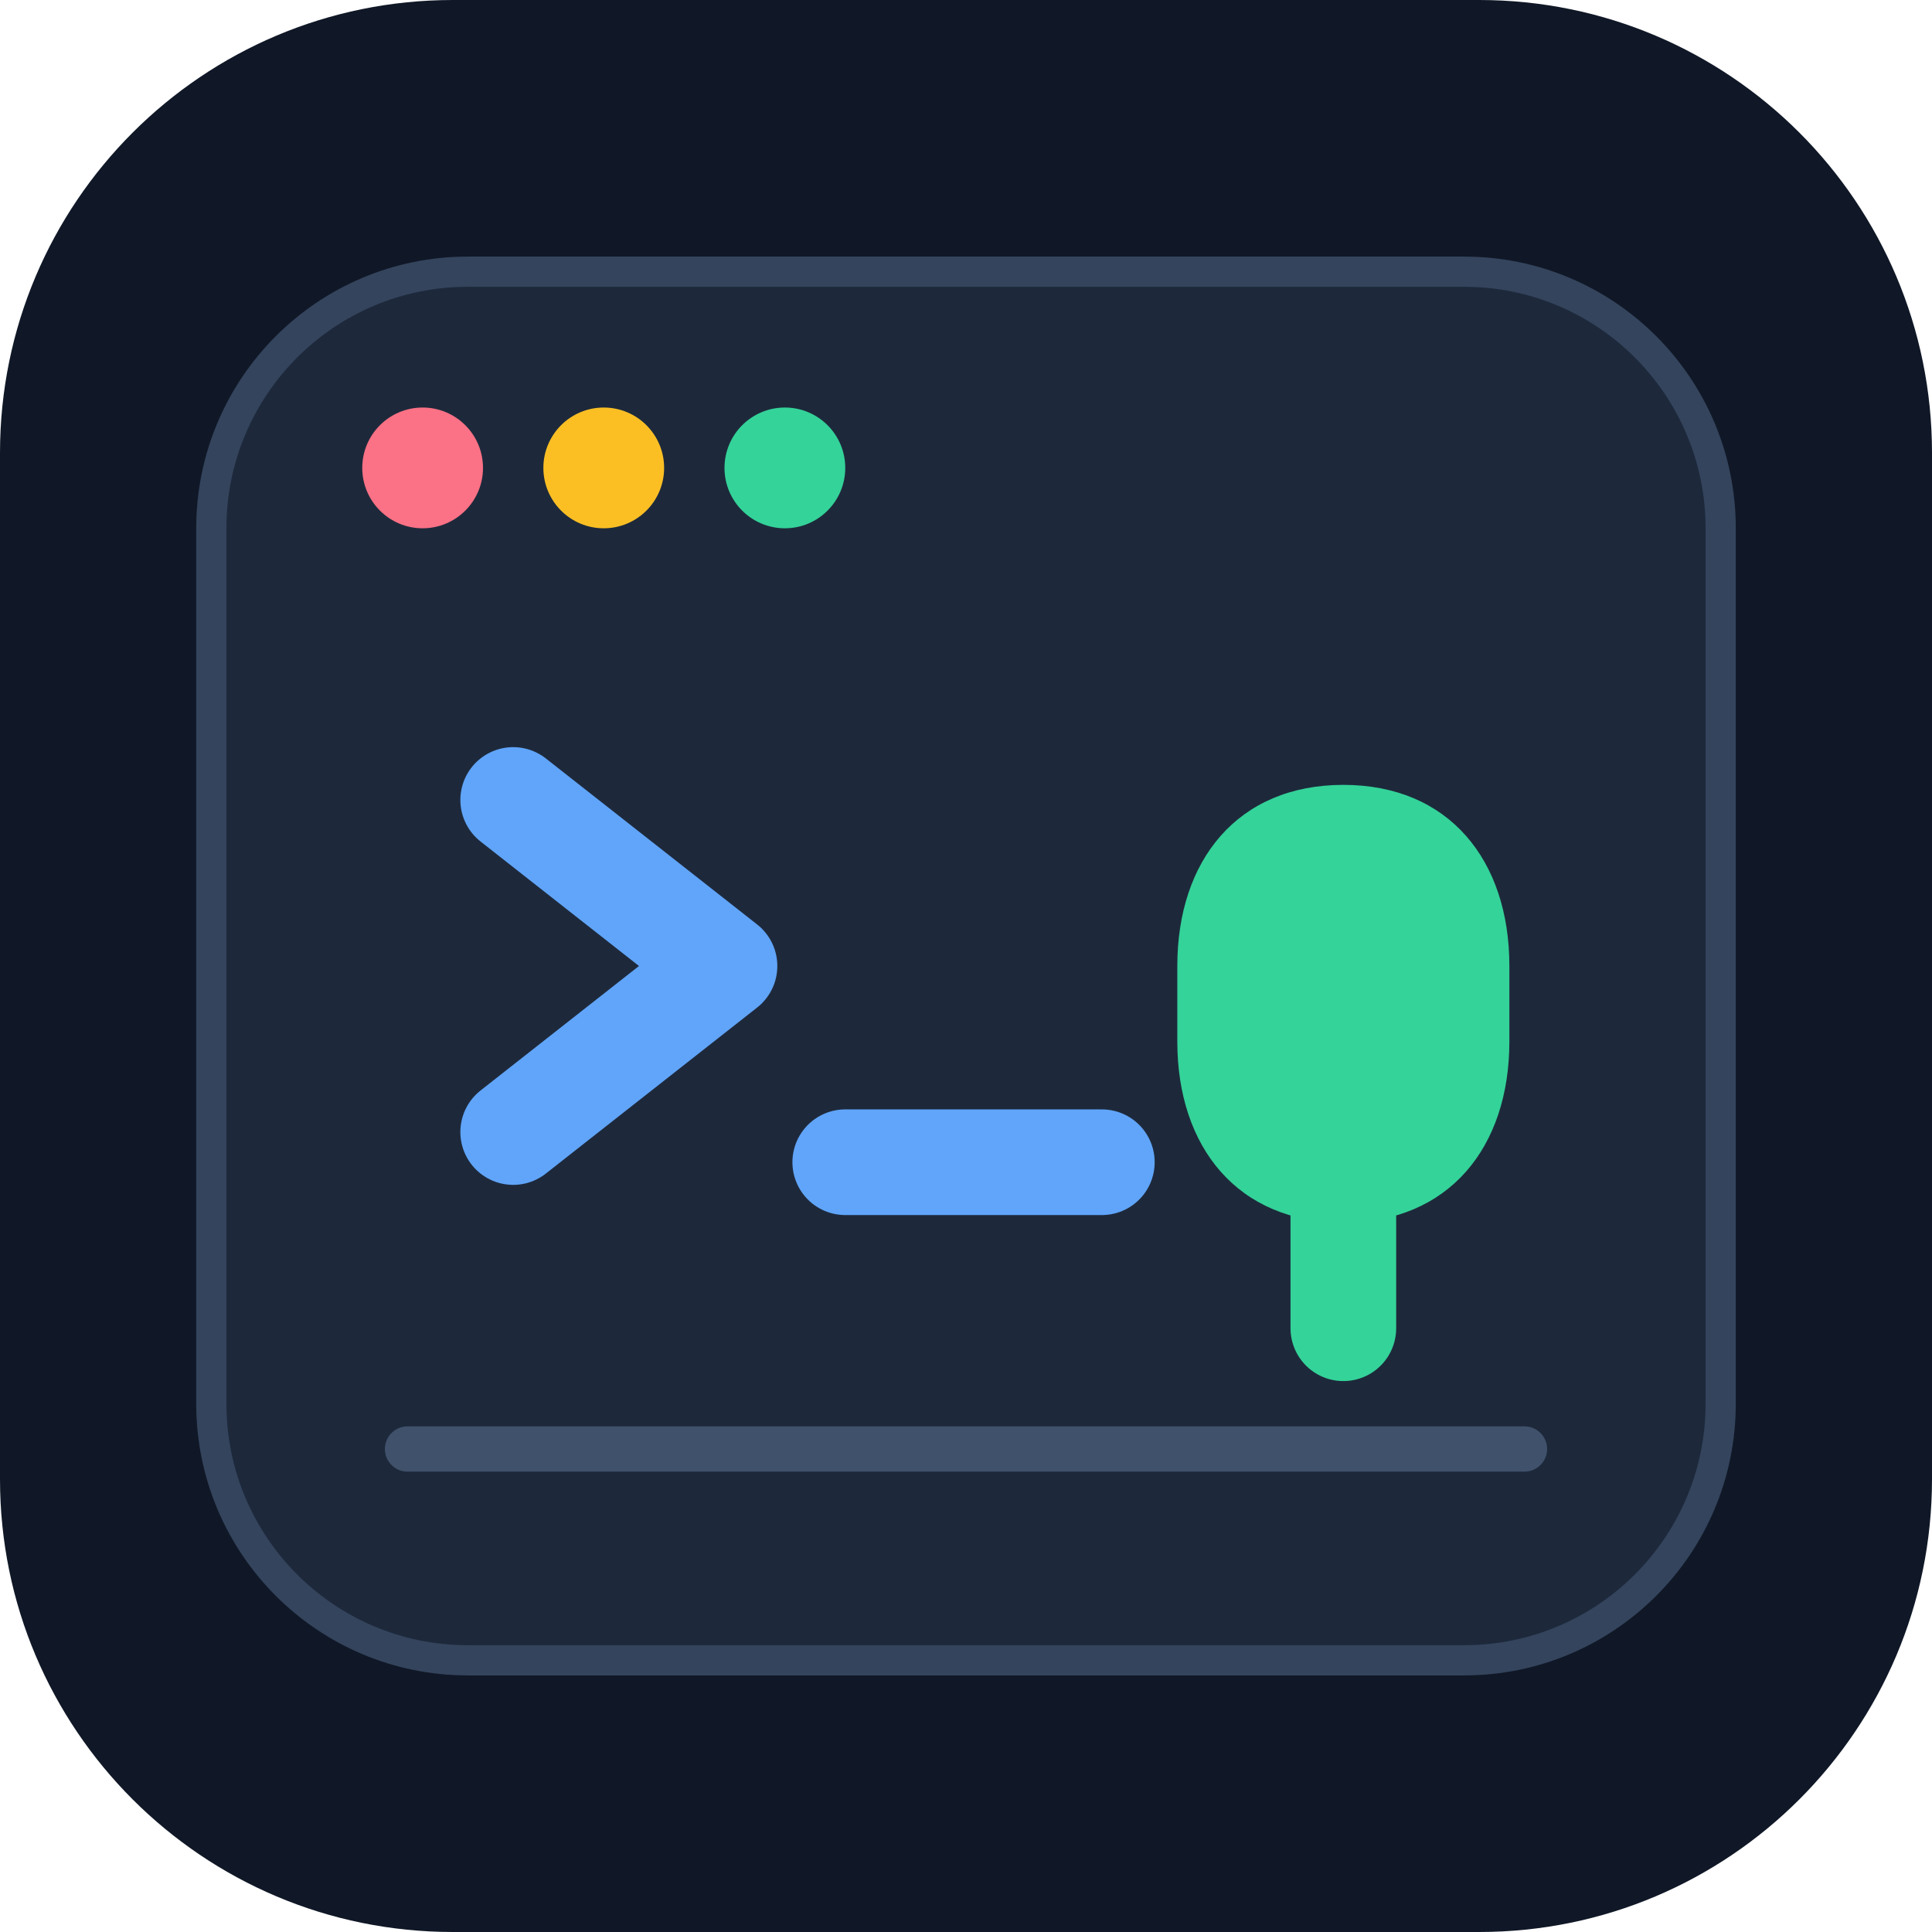
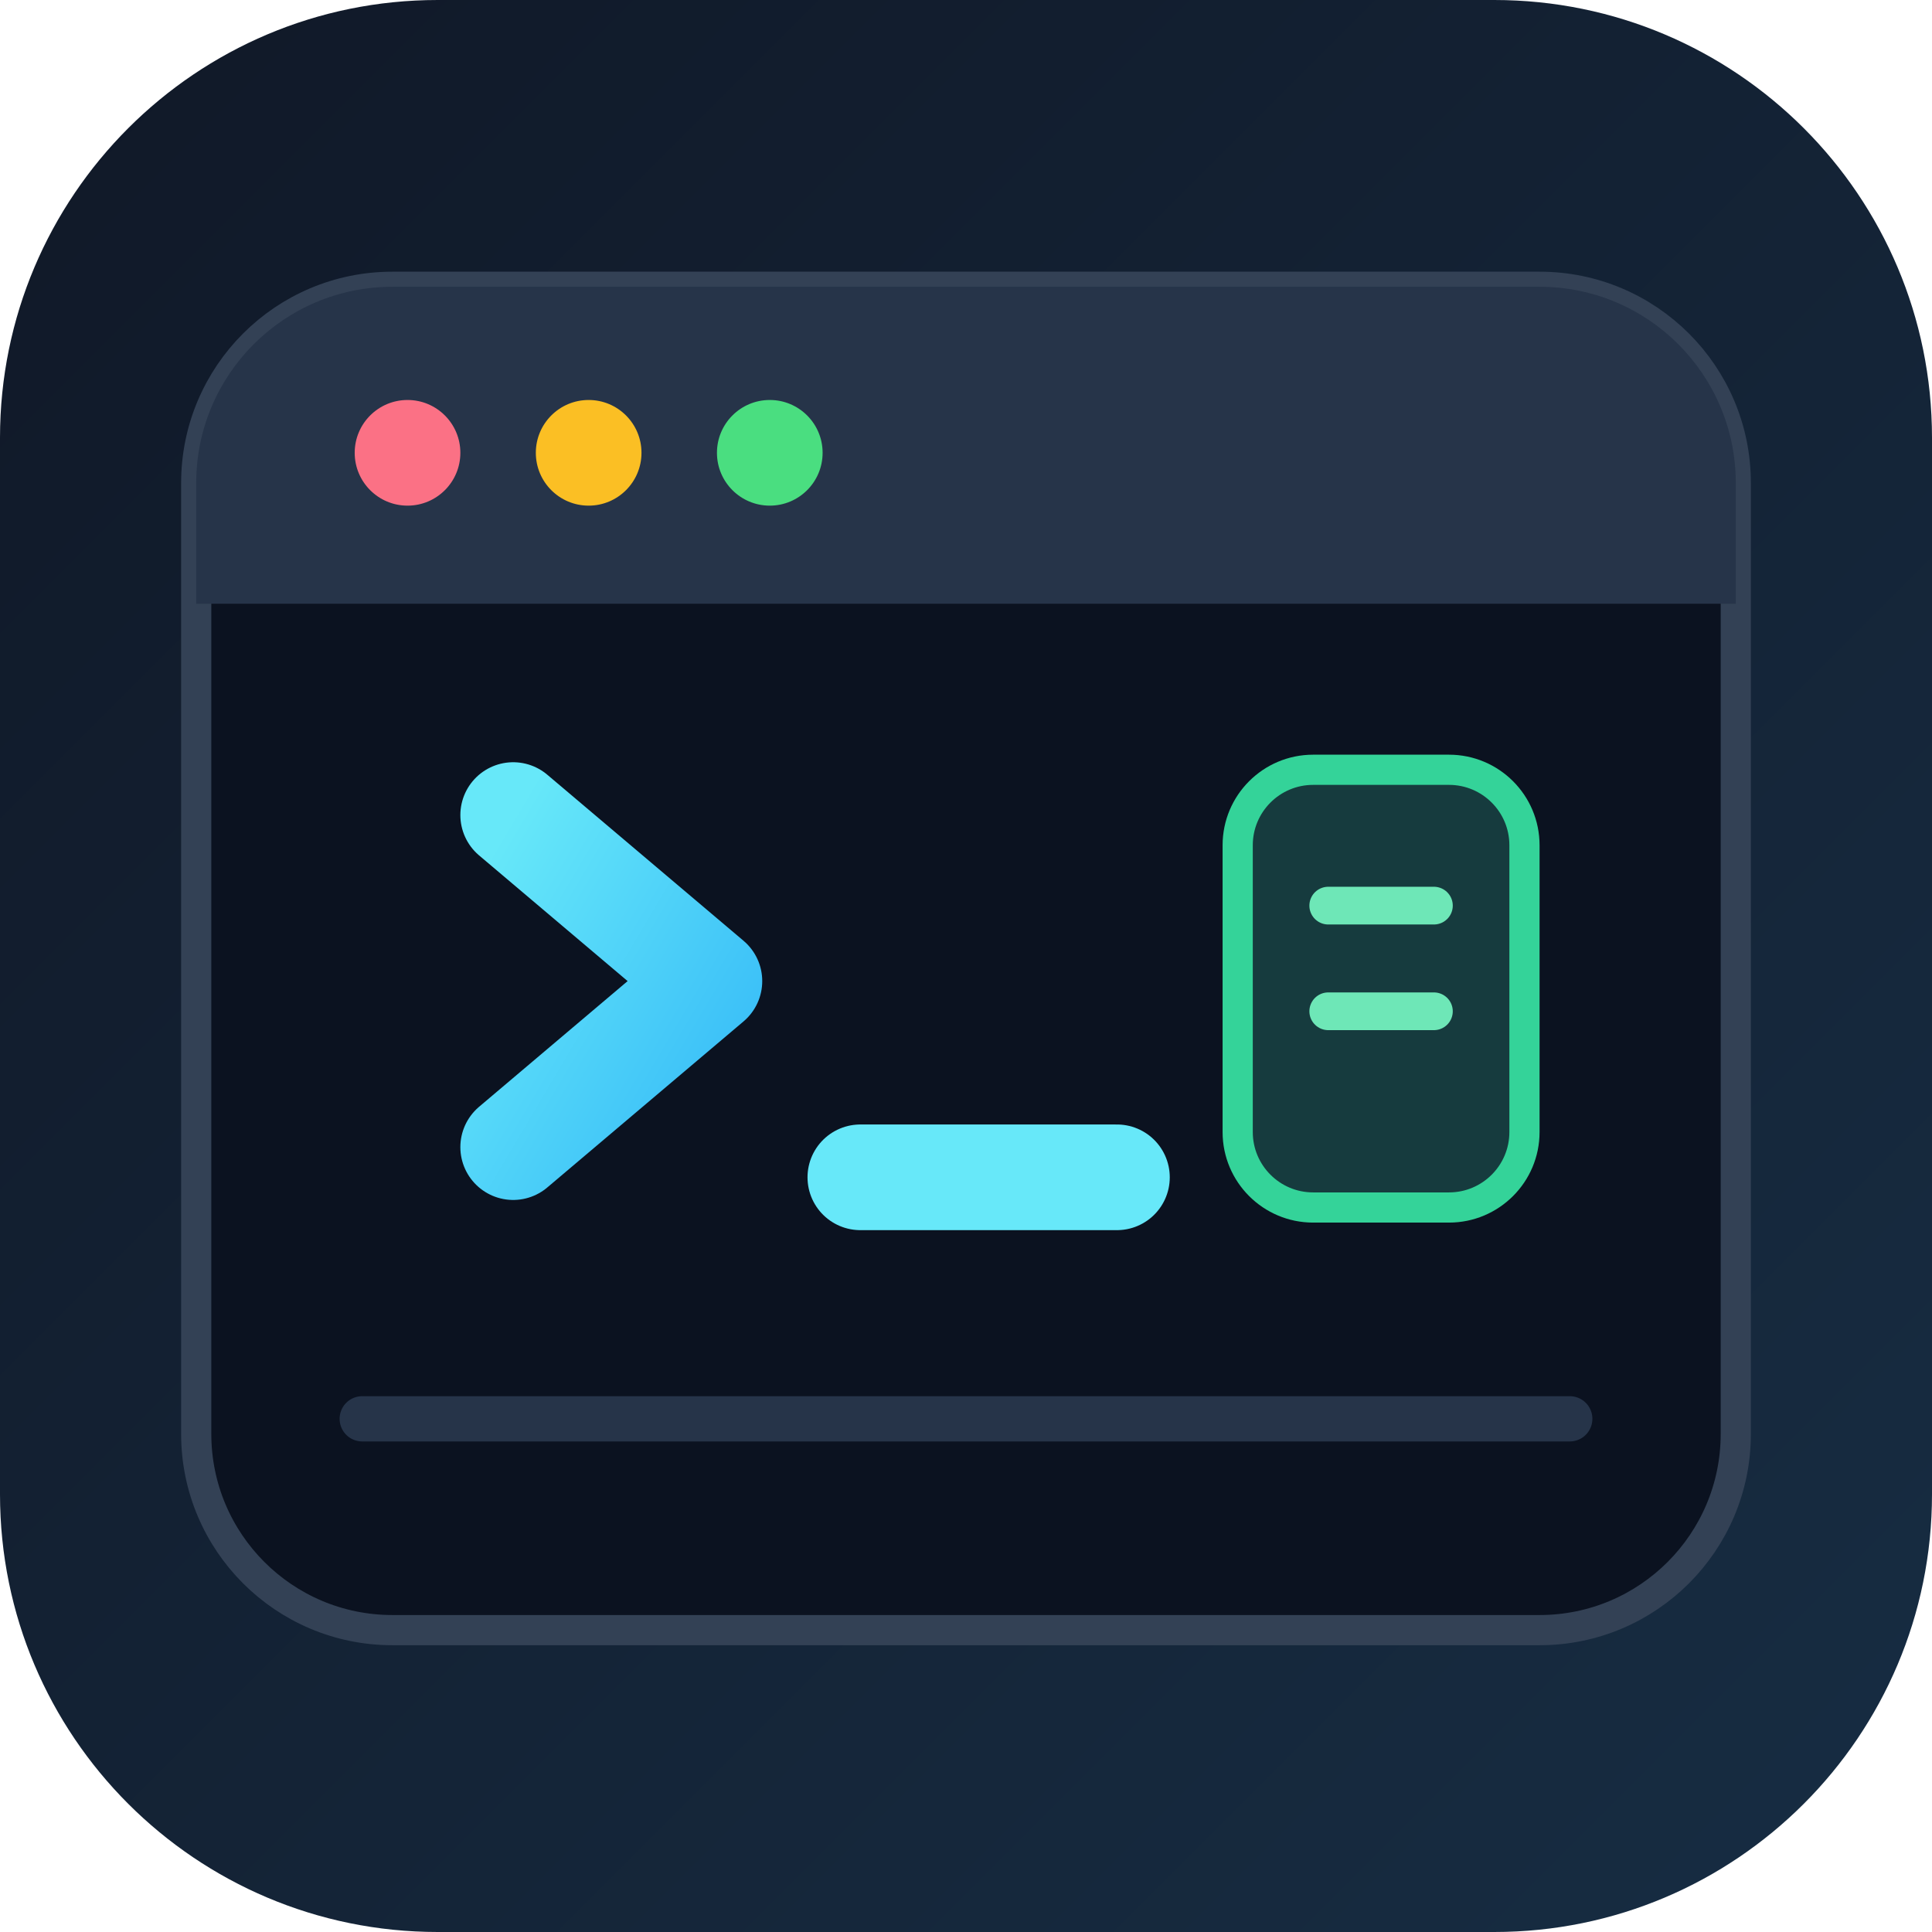
- <svg xmlns="http://www.w3.org/2000/svg" viewBox="0 0 128 128" role="img" aria-labelledby="t">
-   <rect width="128" height="128" rx="30" fill="#101827" />
-   <rect x="14" y="18" width="100" height="92" rx="17" fill="#1d293b" stroke="#34445d" stroke-width="2" />
-   <circle cx="28" cy="31" r="4" fill="#fb7185" />
-   <circle cx="40" cy="31" r="4" fill="#fbbf24" />
-   <circle cx="52" cy="31" r="4" fill="#34d399" />
-   <path d="M34 53 48 64 34 75" fill="none" stroke="#60a5fa" stroke-width="7" stroke-linecap="round" stroke-linejoin="round" />
-   <path d="M56 77h17" stroke="#60a5fa" stroke-width="7" stroke-linecap="round" />
-   <path d="M89 52c-7 0-11 5-11 12v5c0 7 4 12 11 12s11-5 11-12v-5c0-7-4-12-11-12Z" fill="#34d399" />
-   <path d="M89 78v10" stroke="#34d399" stroke-width="7" stroke-linecap="round" />
-   <path d="M27 96h74" stroke="#40516b" stroke-width="3" stroke-linecap="round" />
+ <svg xmlns="http://www.w3.org/2000/svg" viewBox="0 0 128 128" role="img" aria-labelledby="title">
+   <defs>
+     <linearGradient id="bg" x1="0" y1="0" x2="1" y2="1">
+       <stop stop-color="#101827" />
+       <stop offset="1" stop-color="#172d43" />
+     </linearGradient>
+     <linearGradient id="cyan" x1="0" y1="0" x2="1" y2="1">
+       <stop stop-color="#67e8f9" />
+       <stop offset="1" stop-color="#38bdf8" />
+     </linearGradient>
+   </defs>
+   <rect width="128" height="128" rx="29" fill="url(#bg)" />
+   <rect x="13" y="19" width="102" height="89" rx="13" fill="#0b1220" stroke="#334155" stroke-width="2" />
+   <path d="M13 32a13 13 0 0 1 13-13h76a13 13 0 0 1 13 13v8H13z" fill="#263449" />
+   <circle cx="27" cy="30" r="3.5" fill="#fb7185" />
+   <circle cx="39" cy="30" r="3.5" fill="#fbbf24" />
+   <circle cx="51" cy="30" r="3.5" fill="#4ade80" />
+   <path d="m34 54 13 11-13 11" fill="none" stroke="url(#cyan)" stroke-width="7" stroke-linecap="round" stroke-linejoin="round" />
+   <path d="M57 78h17" fill="none" stroke="#67e8f9" stroke-width="7" stroke-linecap="round" />
+   <rect x="82" y="51" width="19" height="29" rx="5" fill="#163b3e" stroke="#34d399" stroke-width="2" />
+   <path d="M88 60h7m-7 7h7" stroke="#6ee7b7" stroke-width="2.5" stroke-linecap="round" />
+   <path d="M24 94h80" stroke="#263449" stroke-width="3" stroke-linecap="round" />
</svg>
